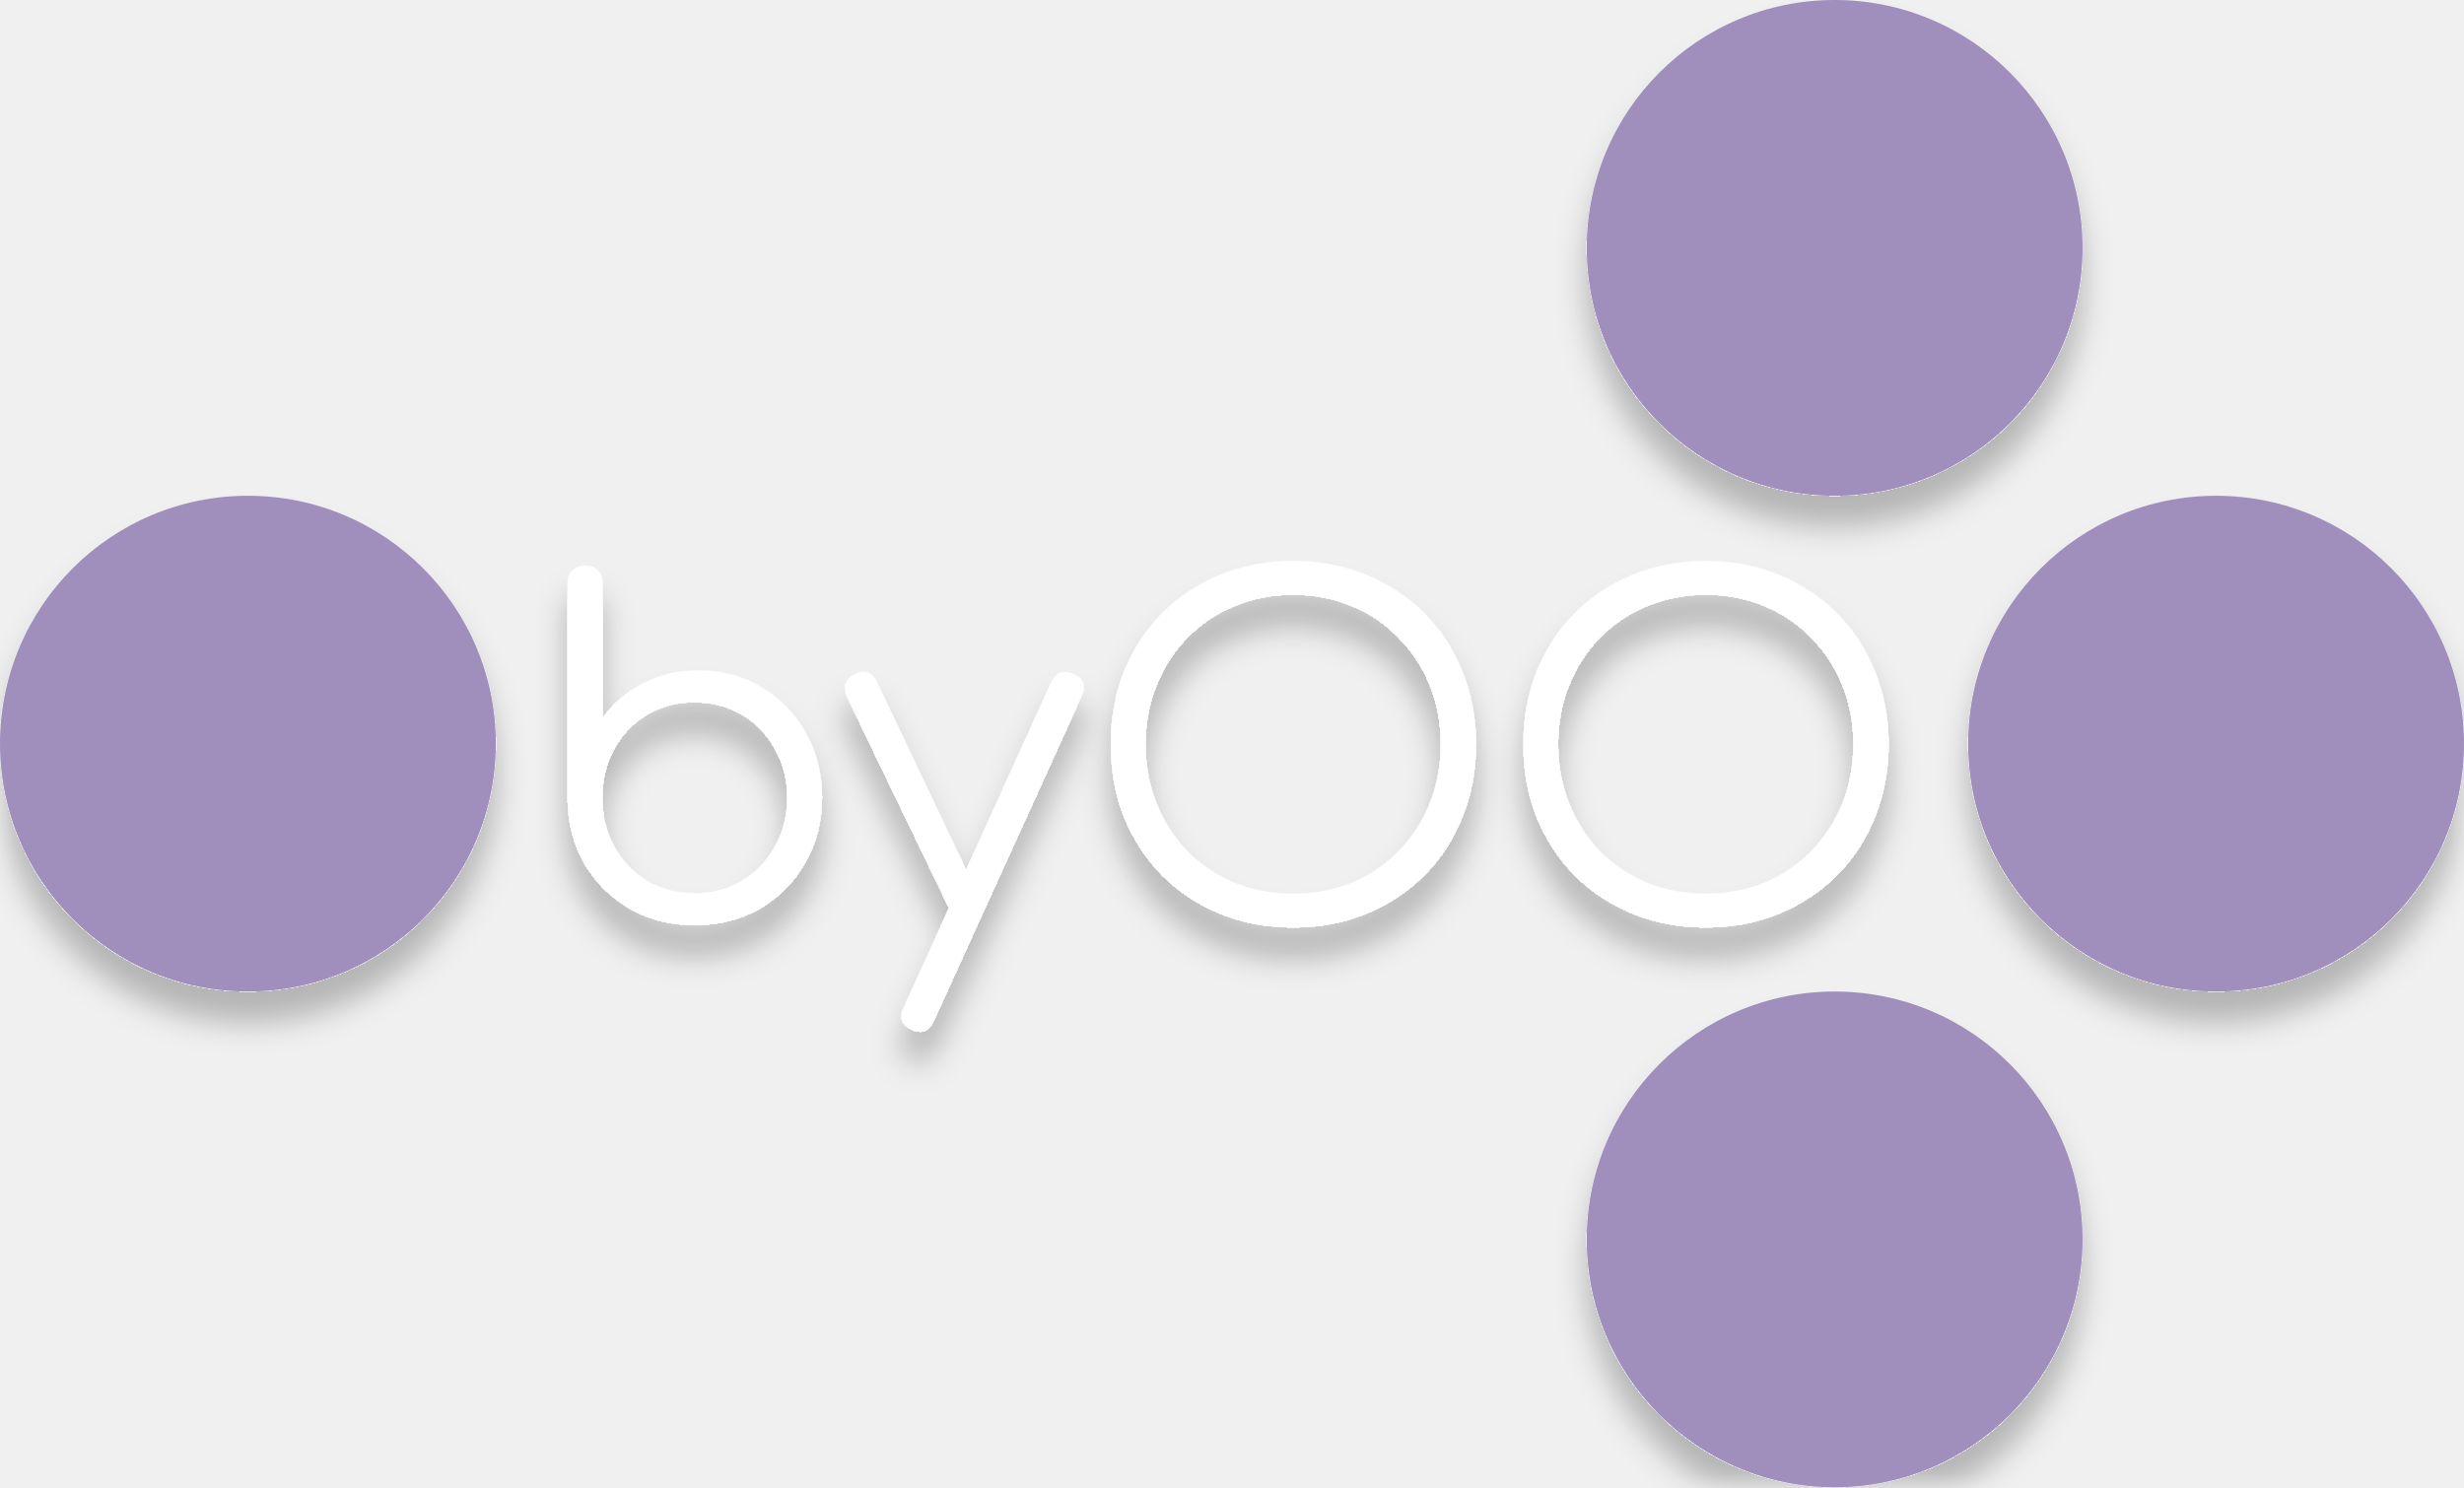
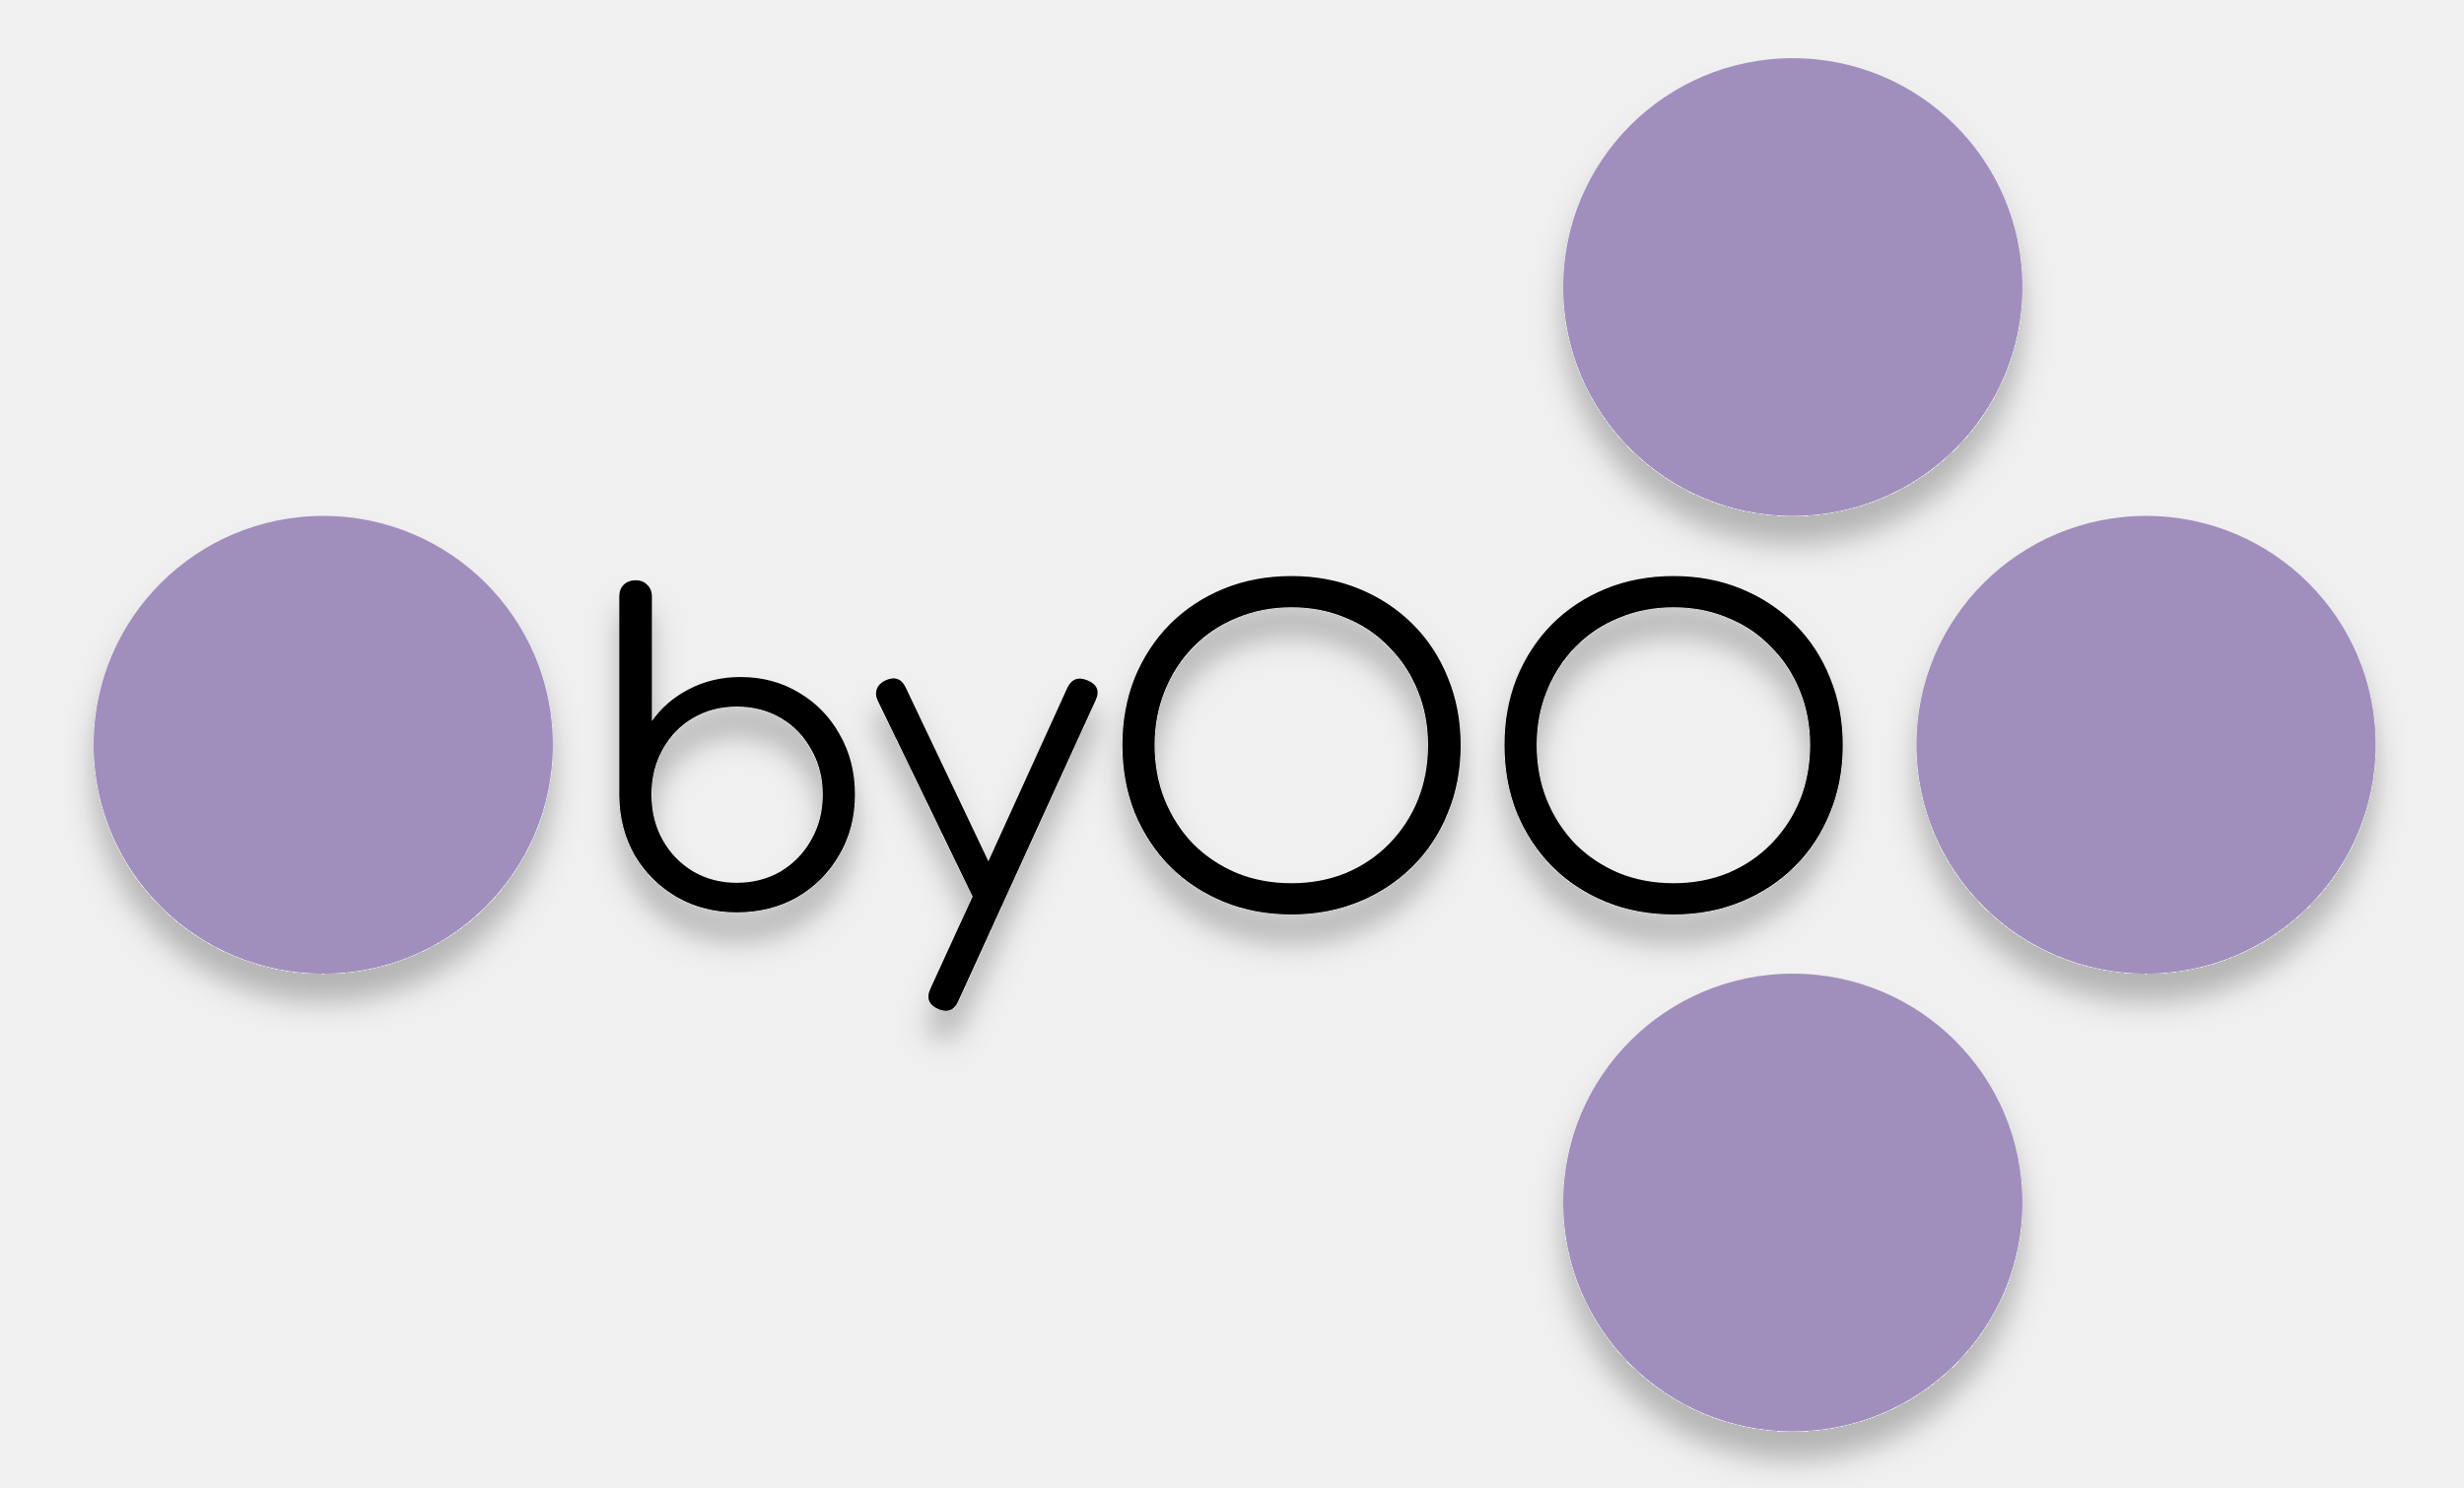
- <svg xmlns="http://www.w3.org/2000/svg" width="323" height="195" viewBox="0 0 323 195" fill="none">
-   <g id="Group 1">
-     <g id="byOO" filter="url(#filter0_d)">
-       <path d="M91.02 121.3C87.9 121.3 85.08 120.58 82.56 119.14C80.08 117.7 78.1 115.74 76.62 113.26C75.18 110.74 74.44 107.92 74.4 104.8V76.48C74.4 75.76 74.6 75.2 75 74.8C75.44 74.36 76.02 74.14 76.74 74.14C77.42 74.14 77.96 74.36 78.36 74.8C78.8 75.2 79.02 75.76 79.02 76.48V94.12C80.34 92.24 82.08 90.74 84.24 89.62C86.44 88.46 88.88 87.88 91.56 87.88C94.64 87.88 97.4 88.62 99.84 90.1C102.28 91.54 104.2 93.52 105.6 96.04C107.04 98.56 107.76 101.4 107.76 104.56C107.76 107.76 107.02 110.62 105.54 113.14C104.1 115.66 102.12 117.66 99.6 119.14C97.08 120.58 94.22 121.3 91.02 121.3ZM91.02 117.1C93.34 117.1 95.42 116.56 97.26 115.48C99.1 114.36 100.54 112.86 101.58 110.98C102.66 109.1 103.2 106.96 103.2 104.56C103.2 102.2 102.66 100.08 101.58 98.2C100.54 96.28 99.1 94.78 97.26 93.7C95.42 92.62 93.34 92.08 91.02 92.08C88.74 92.08 86.68 92.62 84.84 93.7C83 94.78 81.56 96.28 80.52 98.2C79.48 100.08 78.96 102.2 78.96 104.56C78.96 106.96 79.48 109.1 80.52 110.98C81.56 112.86 83 114.36 84.84 115.48C86.68 116.56 88.74 117.1 91.02 117.1ZM120.645 135.28C120.325 135.28 119.965 135.2 119.565 135.04C118.205 134.44 117.825 133.48 118.425 132.16L124.425 119.02L124.365 118.96L110.985 91.24C110.705 90.64 110.665 90.08 110.865 89.56C111.065 89.04 111.465 88.64 112.065 88.36C113.385 87.76 114.345 88.1 114.945 89.38L126.645 114.04L137.805 89.44C138.405 88.16 139.365 87.8 140.685 88.36C142.045 88.92 142.425 89.86 141.825 91.18L122.385 133.9C121.985 134.82 121.405 135.28 120.645 135.28ZM169.551 121.6C166.071 121.6 162.871 121 159.951 119.8C157.031 118.6 154.491 116.92 152.331 114.76C150.211 112.6 148.551 110.06 147.351 107.14C146.191 104.22 145.611 101.02 145.611 97.54C145.611 94.1 146.191 90.92 147.351 88C148.551 85.08 150.211 82.54 152.331 80.38C154.491 78.22 157.031 76.54 159.951 75.34C162.871 74.14 166.071 73.54 169.551 73.54C172.991 73.54 176.171 74.14 179.091 75.34C182.011 76.54 184.551 78.22 186.711 80.38C188.871 82.54 190.531 85.08 191.691 88C192.891 90.92 193.491 94.1 193.491 97.54C193.491 101.02 192.891 104.22 191.691 107.14C190.531 110.06 188.871 112.6 186.711 114.76C184.551 116.92 182.011 118.6 179.091 119.8C176.171 121 172.991 121.6 169.551 121.6ZM169.551 117.16C172.311 117.16 174.871 116.68 177.231 115.72C179.591 114.72 181.631 113.34 183.351 111.58C185.111 109.78 186.471 107.7 187.431 105.34C188.391 102.94 188.871 100.34 188.871 97.54C188.871 94.78 188.391 92.22 187.431 89.86C186.471 87.46 185.111 85.38 183.351 83.62C181.631 81.82 179.591 80.44 177.231 79.48C174.871 78.48 172.311 77.98 169.551 77.98C166.751 77.98 164.171 78.48 161.811 79.48C159.451 80.44 157.391 81.82 155.631 83.62C153.911 85.38 152.571 87.46 151.611 89.86C150.651 92.22 150.171 94.78 150.171 97.54C150.171 100.34 150.651 102.94 151.611 105.34C152.571 107.7 153.911 109.78 155.631 111.58C157.391 113.34 159.451 114.72 161.811 115.72C164.171 116.68 166.751 117.16 169.551 117.16ZM223.633 121.6C220.153 121.6 216.953 121 214.033 119.8C211.113 118.6 208.573 116.92 206.413 114.76C204.293 112.6 202.633 110.06 201.433 107.14C200.273 104.22 199.693 101.02 199.693 97.54C199.693 94.1 200.273 90.92 201.433 88C202.633 85.08 204.293 82.54 206.413 80.38C208.573 78.22 211.113 76.54 214.033 75.34C216.953 74.14 220.153 73.54 223.633 73.54C227.073 73.54 230.253 74.14 233.173 75.34C236.093 76.54 238.633 78.22 240.793 80.38C242.953 82.54 244.613 85.08 245.773 88C246.973 90.92 247.573 94.1 247.573 97.54C247.573 101.02 246.973 104.22 245.773 107.14C244.613 110.06 242.953 112.6 240.793 114.76C238.633 116.92 236.093 118.6 233.173 119.8C230.253 121 227.073 121.6 223.633 121.6ZM223.633 117.16C226.393 117.16 228.953 116.68 231.313 115.72C233.673 114.72 235.713 113.34 237.433 111.58C239.193 109.78 240.553 107.7 241.513 105.34C242.473 102.94 242.953 100.34 242.953 97.54C242.953 94.78 242.473 92.22 241.513 89.86C240.553 87.46 239.193 85.38 237.433 83.62C235.713 81.82 233.673 80.44 231.313 79.48C228.953 78.48 226.393 77.98 223.633 77.98C220.833 77.98 218.253 78.48 215.893 79.48C213.533 80.44 211.473 81.82 209.713 83.62C207.993 85.38 206.653 87.46 205.693 89.86C204.733 92.22 204.253 94.78 204.253 97.54C204.253 100.34 204.733 102.94 205.693 105.34C206.653 107.7 207.993 109.78 209.713 111.58C211.473 113.34 213.533 114.72 215.893 115.72C218.253 116.68 220.833 117.16 223.633 117.16Z" fill="white" />
-     </g>
-     <g id="Ellipse 1" filter="url(#filter1_d)">
-       <circle cx="32.5" cy="97.5" r="32.5" fill="#A08FBD" />
-     </g>
-     <g id="Ellipse 4" filter="url(#filter2_d)">
-       <circle cx="240.5" cy="162.5" r="32.5" fill="#A08FBD" />
-     </g>
-     <g id="Ellipse 5" filter="url(#filter3_d)">
-       <circle cx="240.5" cy="32.5" r="32.5" fill="#A08FBD" />
-     </g>
-     <g id="Ellipse 3" filter="url(#filter4_d)">
-       <circle cx="290.5" cy="97.5" r="32.5" fill="#A08FBD" />
-     </g>
+ <svg xmlns="http://www.w3.org/2000/svg" width="323" height="195" viewBox="0 0 323 195" fill="none" version="1.1" id="svg105">
+   <g id="byOO" filter="url(#filter0_d)" transform="matrix(0.9261518,0,0,0.9232812,12.27408,7.628155)" style="fill:#000000">
+     <path d="m 91.02,121.3 c -3.12,0 -5.94,-0.72 -8.46,-2.16 -2.48,-1.44 -4.46,-3.4 -5.94,-5.88 -1.44,-2.52 -2.18,-5.34 -2.22,-8.46 V 76.48 c 0,-0.72 0.2,-1.28 0.6,-1.68 0.44,-0.44 1.02,-0.66 1.74,-0.66 0.68,0 1.22,0.22 1.62,0.66 0.44,0.4 0.66,0.96 0.66,1.68 v 17.64 c 1.32,-1.88 3.06,-3.38 5.22,-4.5 2.2,-1.16 4.64,-1.74 7.32,-1.74 3.08,0 5.84,0.74 8.28,2.22 2.44,1.44 4.36,3.42 5.76,5.94 1.44,2.52 2.16,5.36 2.16,8.52 0,3.2 -0.74,6.06 -2.22,8.58 -1.44,2.52 -3.42,4.52 -5.94,6 -2.52,1.44 -5.38,2.16 -8.58,2.16 z m 0,-4.2 c 2.32,0 4.4,-0.54 6.24,-1.62 1.84,-1.12 3.28,-2.62 4.32,-4.5 1.08,-1.88 1.62,-4.02 1.62,-6.42 0,-2.36 -0.54,-4.48 -1.62,-6.36 -1.04,-1.92 -2.48,-3.42 -4.32,-4.5 -1.84,-1.08 -3.92,-1.62 -6.24,-1.62 -2.28,0 -4.34,0.54 -6.18,1.62 -1.84,1.08 -3.28,2.58 -4.32,4.5 -1.04,1.88 -1.56,4 -1.56,6.36 0,2.4 0.52,4.54 1.56,6.42 1.04,1.88 2.48,3.38 4.32,4.5 1.84,1.08 3.9,1.62 6.18,1.62 z m 29.625,18.18 c -0.32,0 -0.68,-0.08 -1.08,-0.24 -1.36,-0.6 -1.74,-1.56 -1.14,-2.88 l 6,-13.14 -0.06,-0.06 -13.38,-27.72 c -0.28,-0.6 -0.32,-1.16 -0.12,-1.68 0.2,-0.52 0.6,-0.92 1.2,-1.2 1.32,-0.6 2.28,-0.26 2.88,1.02 l 11.7,24.66 11.16,-24.6 c 0.6,-1.28 1.56,-1.64 2.88,-1.08 1.36,0.56 1.74,1.5 1.14,2.82 l -19.44,42.72 c -0.4,0.92 -0.98,1.38 -1.74,1.38 z m 48.906,-13.68 c -3.48,0 -6.68,-0.6 -9.6,-1.8 -2.92,-1.2 -5.46,-2.88 -7.62,-5.04 -2.12,-2.16 -3.78,-4.7 -4.98,-7.62 -1.16,-2.92 -1.74,-6.12 -1.74,-9.6 0,-3.44 0.58,-6.62 1.74,-9.54 1.2,-2.92 2.86,-5.46 4.98,-7.62 2.16,-2.16 4.7,-3.84 7.62,-5.04 2.92,-1.2 6.12,-1.8 9.6,-1.8 3.44,0 6.62,0.6 9.54,1.8 2.92,1.2 5.46,2.88 7.62,5.04 2.16,2.16 3.82,4.7 4.98,7.62 1.2,2.92 1.8,6.1 1.8,9.54 0,3.48 -0.6,6.68 -1.8,9.6 -1.16,2.92 -2.82,5.46 -4.98,7.62 -2.16,2.16 -4.7,3.84 -7.62,5.04 -2.92,1.2 -6.1,1.8 -9.54,1.8 z m 0,-4.44 c 2.76,0 5.32,-0.48 7.68,-1.44 2.36,-1 4.4,-2.38 6.12,-4.14 1.76,-1.8 3.12,-3.88 4.08,-6.24 0.96,-2.4 1.44,-5 1.44,-7.8 0,-2.76 -0.48,-5.32 -1.44,-7.68 -0.96,-2.4 -2.32,-4.48 -4.08,-6.24 -1.72,-1.8 -3.76,-3.18 -6.12,-4.14 -2.36,-1 -4.92,-1.5 -7.68,-1.5 -2.8,0 -5.38,0.5 -7.74,1.5 -2.36,0.96 -4.42,2.34 -6.18,4.14 -1.72,1.76 -3.06,3.84 -4.02,6.24 -0.96,2.36 -1.44,4.92 -1.44,7.68 0,2.8 0.48,5.4 1.44,7.8 0.96,2.36 2.3,4.44 4.02,6.24 1.76,1.76 3.82,3.14 6.18,4.14 2.36,0.96 4.94,1.44 7.74,1.44 z m 54.082,4.44 c -3.48,0 -6.68,-0.6 -9.6,-1.8 -2.92,-1.2 -5.46,-2.88 -7.62,-5.04 -2.12,-2.16 -3.78,-4.7 -4.98,-7.62 -1.16,-2.92 -1.74,-6.12 -1.74,-9.6 0,-3.44 0.58,-6.62 1.74,-9.54 1.2,-2.92 2.86,-5.46 4.98,-7.62 2.16,-2.16 4.7,-3.84 7.62,-5.04 2.92,-1.2 6.12,-1.8 9.6,-1.8 3.44,0 6.62,0.6 9.54,1.8 2.92,1.2 5.46,2.88 7.62,5.04 2.16,2.16 3.82,4.7 4.98,7.62 1.2,2.92 1.8,6.1 1.8,9.54 0,3.48 -0.6,6.68 -1.8,9.6 -1.16,2.92 -2.82,5.46 -4.98,7.62 -2.16,2.16 -4.7,3.84 -7.62,5.04 -2.92,1.2 -6.1,1.8 -9.54,1.8 z m 0,-4.44 c 2.76,0 5.32,-0.48 7.68,-1.44 2.36,-1 4.4,-2.38 6.12,-4.14 1.76,-1.8 3.12,-3.88 4.08,-6.24 0.96,-2.4 1.44,-5 1.44,-7.8 0,-2.76 -0.48,-5.32 -1.44,-7.68 -0.96,-2.4 -2.32,-4.48 -4.08,-6.24 -1.72,-1.8 -3.76,-3.18 -6.12,-4.14 -2.36,-1 -4.92,-1.5 -7.68,-1.5 -2.8,0 -5.38,0.5 -7.74,1.5 -2.36,0.96 -4.42,2.34 -6.18,4.14 -1.72,1.76 -3.06,3.84 -4.02,6.24 -0.96,2.36 -1.44,4.92 -1.44,7.68 0,2.8 0.48,5.4 1.44,7.8 0.96,2.36 2.3,4.44 4.02,6.24 1.76,1.76 3.82,3.14 6.18,4.14 2.36,0.96 4.94,1.44 7.74,1.44 z" fill="#ffffff" id="path2" style="fill:#000000" />
  </g>
-   <defs>
+   <g id="Ellipse 1" filter="url(#filter1_d)" transform="matrix(0.9261518,0,0,0.9232812,12.27408,7.628155)">
+     <circle cx="32.5" cy="97.5" r="32.5" fill="#a08fbd" id="circle5" />
+   </g>
+   <g id="Ellipse 4" filter="url(#filter2_d)" transform="matrix(0.9261518,0,0,0.9232812,12.27408,7.628155)">
+     <circle cx="240.5" cy="162.5" r="32.5" fill="#a08fbd" id="circle8" />
+   </g>
+   <g id="Ellipse 5" filter="url(#filter3_d)" transform="matrix(0.9261518,0,0,0.9232812,12.27408,7.628155)">
+     <circle cx="240.5" cy="32.5" r="32.5" fill="#a08fbd" id="circle11" />
+   </g>
+   <g id="Ellipse 3" filter="url(#filter4_d)" transform="matrix(0.9261518,0,0,0.9232812,12.27408,7.628155)">
+     <circle cx="290.5" cy="97.5" r="32.5" fill="#a08fbd" id="circle14" />
+   </g>
+   <defs id="defs103">
    <filter id="filter0_d" x="70.4" y="73.54" width="181.173" height="69.74" filterUnits="userSpaceOnUse" color-interpolation-filters="sRGB">
-       <feFlood flood-opacity="0" result="BackgroundImageFix" />
-       <feColorMatrix in="SourceAlpha" type="matrix" values="0 0 0 0 0 0 0 0 0 0 0 0 0 0 0 0 0 0 127 0" result="hardAlpha" />
-       <feOffset dy="4" />
-       <feGaussianBlur stdDeviation="2" />
-       <feComposite in2="hardAlpha" operator="out" />
-       <feColorMatrix type="matrix" values="0 0 0 0 0 0 0 0 0 0 0 0 0 0 0 0 0 0 0.25 0" />
-       <feBlend mode="normal" in2="BackgroundImageFix" result="effect1_dropShadow" />
-       <feBlend mode="normal" in="SourceGraphic" in2="effect1_dropShadow" result="shape" />
+       <feFlood flood-opacity="0" result="BackgroundImageFix" id="feFlood18" />
+       <feColorMatrix in="SourceAlpha" type="matrix" values="0 0 0 0 0 0 0 0 0 0 0 0 0 0 0 0 0 0 127 0" result="hardAlpha" id="feColorMatrix20" />
+       <feOffset dy="4" id="feOffset22" />
+       <feGaussianBlur stdDeviation="2" id="feGaussianBlur24" />
+       <feComposite in2="hardAlpha" operator="out" id="feComposite26" />
+       <feColorMatrix type="matrix" values="0 0 0 0 0 0 0 0 0 0 0 0 0 0 0 0 0 0 0.25 0" id="feColorMatrix28" />
+       <feBlend mode="normal" in2="BackgroundImageFix" result="effect1_dropShadow" id="feBlend30" />
+       <feBlend mode="normal" in="SourceGraphic" in2="effect1_dropShadow" result="shape" id="feBlend32" />
    </filter>
    <filter id="filter1_d" x="-4" y="65" width="73" height="73" filterUnits="userSpaceOnUse" color-interpolation-filters="sRGB">
-       <feFlood flood-opacity="0" result="BackgroundImageFix" />
-       <feColorMatrix in="SourceAlpha" type="matrix" values="0 0 0 0 0 0 0 0 0 0 0 0 0 0 0 0 0 0 127 0" result="hardAlpha" />
-       <feOffset dy="4" />
-       <feGaussianBlur stdDeviation="2" />
-       <feComposite in2="hardAlpha" operator="out" />
-       <feColorMatrix type="matrix" values="0 0 0 0 0 0 0 0 0 0 0 0 0 0 0 0 0 0 0.25 0" />
-       <feBlend mode="normal" in2="BackgroundImageFix" result="effect1_dropShadow" />
-       <feBlend mode="normal" in="SourceGraphic" in2="effect1_dropShadow" result="shape" />
+       <feFlood flood-opacity="0" result="BackgroundImageFix" id="feFlood35" />
+       <feColorMatrix in="SourceAlpha" type="matrix" values="0 0 0 0 0 0 0 0 0 0 0 0 0 0 0 0 0 0 127 0" result="hardAlpha" id="feColorMatrix37" />
+       <feOffset dy="4" id="feOffset39" />
+       <feGaussianBlur stdDeviation="2" id="feGaussianBlur41" />
+       <feComposite in2="hardAlpha" operator="out" id="feComposite43" />
+       <feColorMatrix type="matrix" values="0 0 0 0 0 0 0 0 0 0 0 0 0 0 0 0 0 0 0.25 0" id="feColorMatrix45" />
+       <feBlend mode="normal" in2="BackgroundImageFix" result="effect1_dropShadow" id="feBlend47" />
+       <feBlend mode="normal" in="SourceGraphic" in2="effect1_dropShadow" result="shape" id="feBlend49" />
    </filter>
    <filter id="filter2_d" x="204" y="130" width="73" height="73" filterUnits="userSpaceOnUse" color-interpolation-filters="sRGB">
-       <feFlood flood-opacity="0" result="BackgroundImageFix" />
-       <feColorMatrix in="SourceAlpha" type="matrix" values="0 0 0 0 0 0 0 0 0 0 0 0 0 0 0 0 0 0 127 0" result="hardAlpha" />
-       <feOffset dy="4" />
-       <feGaussianBlur stdDeviation="2" />
-       <feComposite in2="hardAlpha" operator="out" />
-       <feColorMatrix type="matrix" values="0 0 0 0 0 0 0 0 0 0 0 0 0 0 0 0 0 0 0.25 0" />
-       <feBlend mode="normal" in2="BackgroundImageFix" result="effect1_dropShadow" />
-       <feBlend mode="normal" in="SourceGraphic" in2="effect1_dropShadow" result="shape" />
+       <feFlood flood-opacity="0" result="BackgroundImageFix" id="feFlood52" />
+       <feColorMatrix in="SourceAlpha" type="matrix" values="0 0 0 0 0 0 0 0 0 0 0 0 0 0 0 0 0 0 127 0" result="hardAlpha" id="feColorMatrix54" />
+       <feOffset dy="4" id="feOffset56" />
+       <feGaussianBlur stdDeviation="2" id="feGaussianBlur58" />
+       <feComposite in2="hardAlpha" operator="out" id="feComposite60" />
+       <feColorMatrix type="matrix" values="0 0 0 0 0 0 0 0 0 0 0 0 0 0 0 0 0 0 0.25 0" id="feColorMatrix62" />
+       <feBlend mode="normal" in2="BackgroundImageFix" result="effect1_dropShadow" id="feBlend64" />
+       <feBlend mode="normal" in="SourceGraphic" in2="effect1_dropShadow" result="shape" id="feBlend66" />
    </filter>
    <filter id="filter3_d" x="204" y="0" width="73" height="73" filterUnits="userSpaceOnUse" color-interpolation-filters="sRGB">
-       <feFlood flood-opacity="0" result="BackgroundImageFix" />
-       <feColorMatrix in="SourceAlpha" type="matrix" values="0 0 0 0 0 0 0 0 0 0 0 0 0 0 0 0 0 0 127 0" result="hardAlpha" />
-       <feOffset dy="4" />
-       <feGaussianBlur stdDeviation="2" />
-       <feComposite in2="hardAlpha" operator="out" />
-       <feColorMatrix type="matrix" values="0 0 0 0 0 0 0 0 0 0 0 0 0 0 0 0 0 0 0.25 0" />
-       <feBlend mode="normal" in2="BackgroundImageFix" result="effect1_dropShadow" />
-       <feBlend mode="normal" in="SourceGraphic" in2="effect1_dropShadow" result="shape" />
+       <feFlood flood-opacity="0" result="BackgroundImageFix" id="feFlood69" />
+       <feColorMatrix in="SourceAlpha" type="matrix" values="0 0 0 0 0 0 0 0 0 0 0 0 0 0 0 0 0 0 127 0" result="hardAlpha" id="feColorMatrix71" />
+       <feOffset dy="4" id="feOffset73" />
+       <feGaussianBlur stdDeviation="2" id="feGaussianBlur75" />
+       <feComposite in2="hardAlpha" operator="out" id="feComposite77" />
+       <feColorMatrix type="matrix" values="0 0 0 0 0 0 0 0 0 0 0 0 0 0 0 0 0 0 0.25 0" id="feColorMatrix79" />
+       <feBlend mode="normal" in2="BackgroundImageFix" result="effect1_dropShadow" id="feBlend81" />
+       <feBlend mode="normal" in="SourceGraphic" in2="effect1_dropShadow" result="shape" id="feBlend83" />
    </filter>
    <filter id="filter4_d" x="254" y="65" width="73" height="73" filterUnits="userSpaceOnUse" color-interpolation-filters="sRGB">
-       <feFlood flood-opacity="0" result="BackgroundImageFix" />
-       <feColorMatrix in="SourceAlpha" type="matrix" values="0 0 0 0 0 0 0 0 0 0 0 0 0 0 0 0 0 0 127 0" result="hardAlpha" />
-       <feOffset dy="4" />
-       <feGaussianBlur stdDeviation="2" />
-       <feComposite in2="hardAlpha" operator="out" />
-       <feColorMatrix type="matrix" values="0 0 0 0 0 0 0 0 0 0 0 0 0 0 0 0 0 0 0.25 0" />
-       <feBlend mode="normal" in2="BackgroundImageFix" result="effect1_dropShadow" />
-       <feBlend mode="normal" in="SourceGraphic" in2="effect1_dropShadow" result="shape" />
+       <feFlood flood-opacity="0" result="BackgroundImageFix" id="feFlood86" />
+       <feColorMatrix in="SourceAlpha" type="matrix" values="0 0 0 0 0 0 0 0 0 0 0 0 0 0 0 0 0 0 127 0" result="hardAlpha" id="feColorMatrix88" />
+       <feOffset dy="4" id="feOffset90" />
+       <feGaussianBlur stdDeviation="2" id="feGaussianBlur92" />
+       <feComposite in2="hardAlpha" operator="out" id="feComposite94" />
+       <feColorMatrix type="matrix" values="0 0 0 0 0 0 0 0 0 0 0 0 0 0 0 0 0 0 0.25 0" id="feColorMatrix96" />
+       <feBlend mode="normal" in2="BackgroundImageFix" result="effect1_dropShadow" id="feBlend98" />
+       <feBlend mode="normal" in="SourceGraphic" in2="effect1_dropShadow" result="shape" id="feBlend100" />
    </filter>
  </defs>
</svg>
